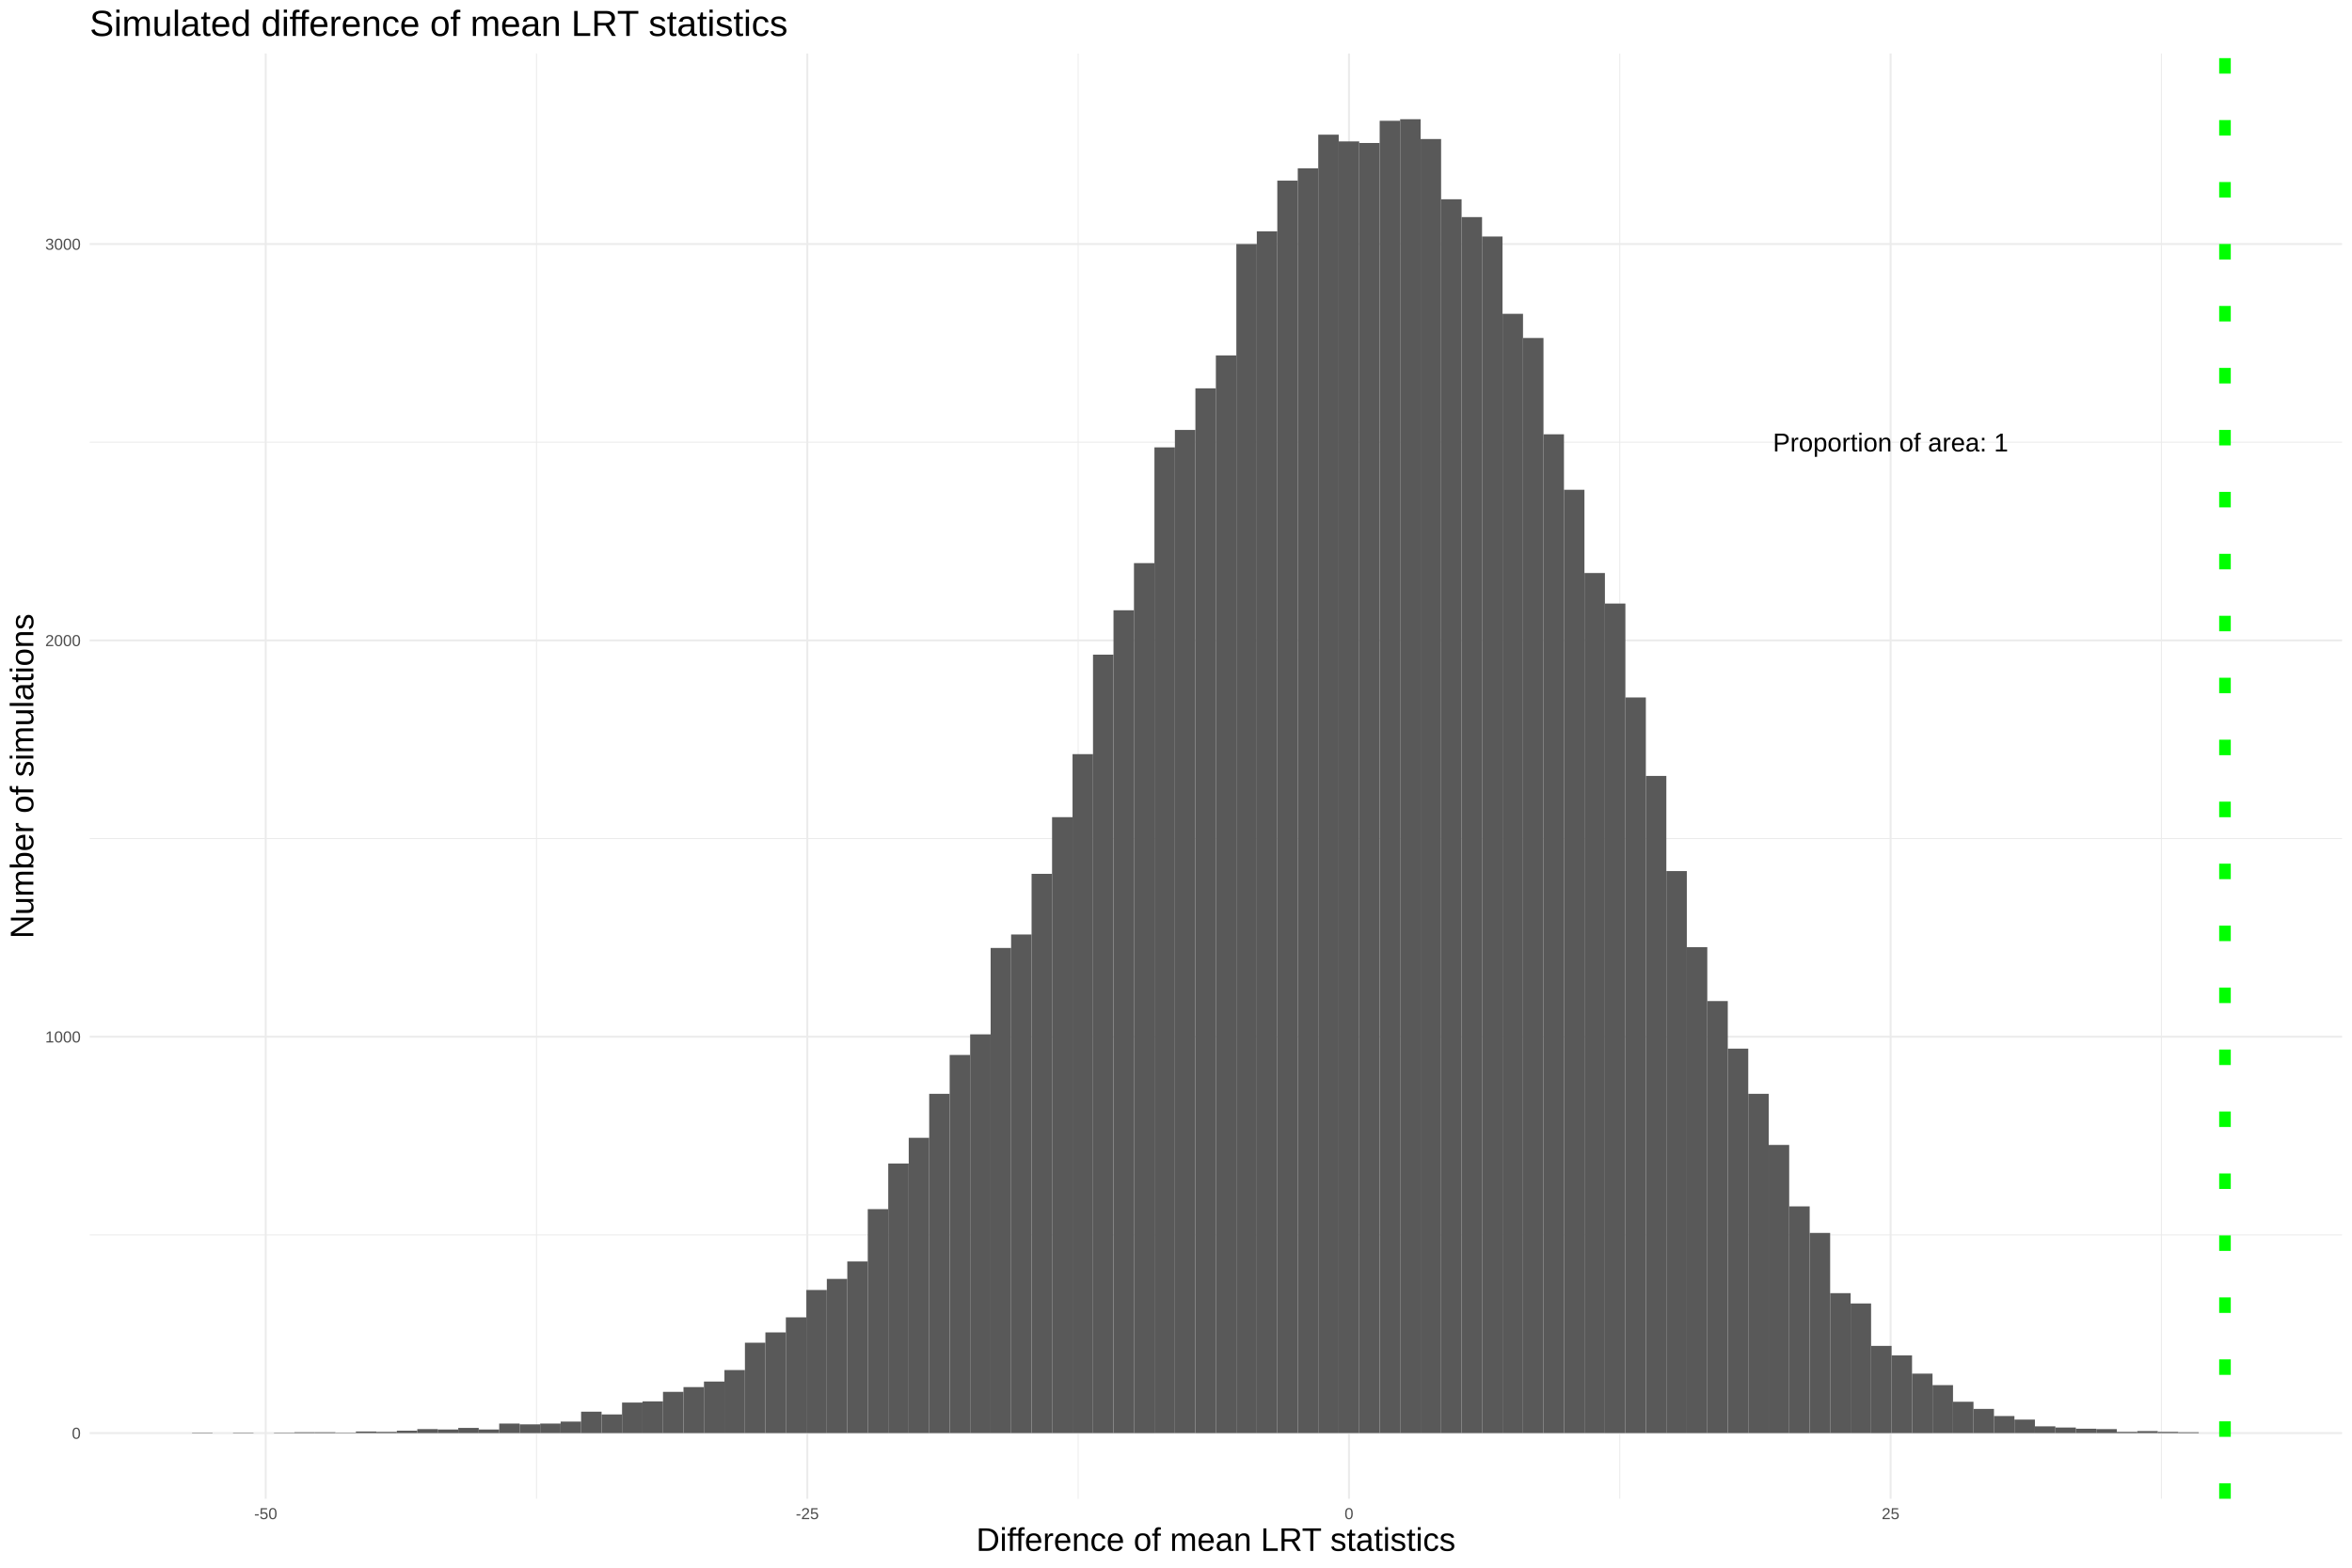
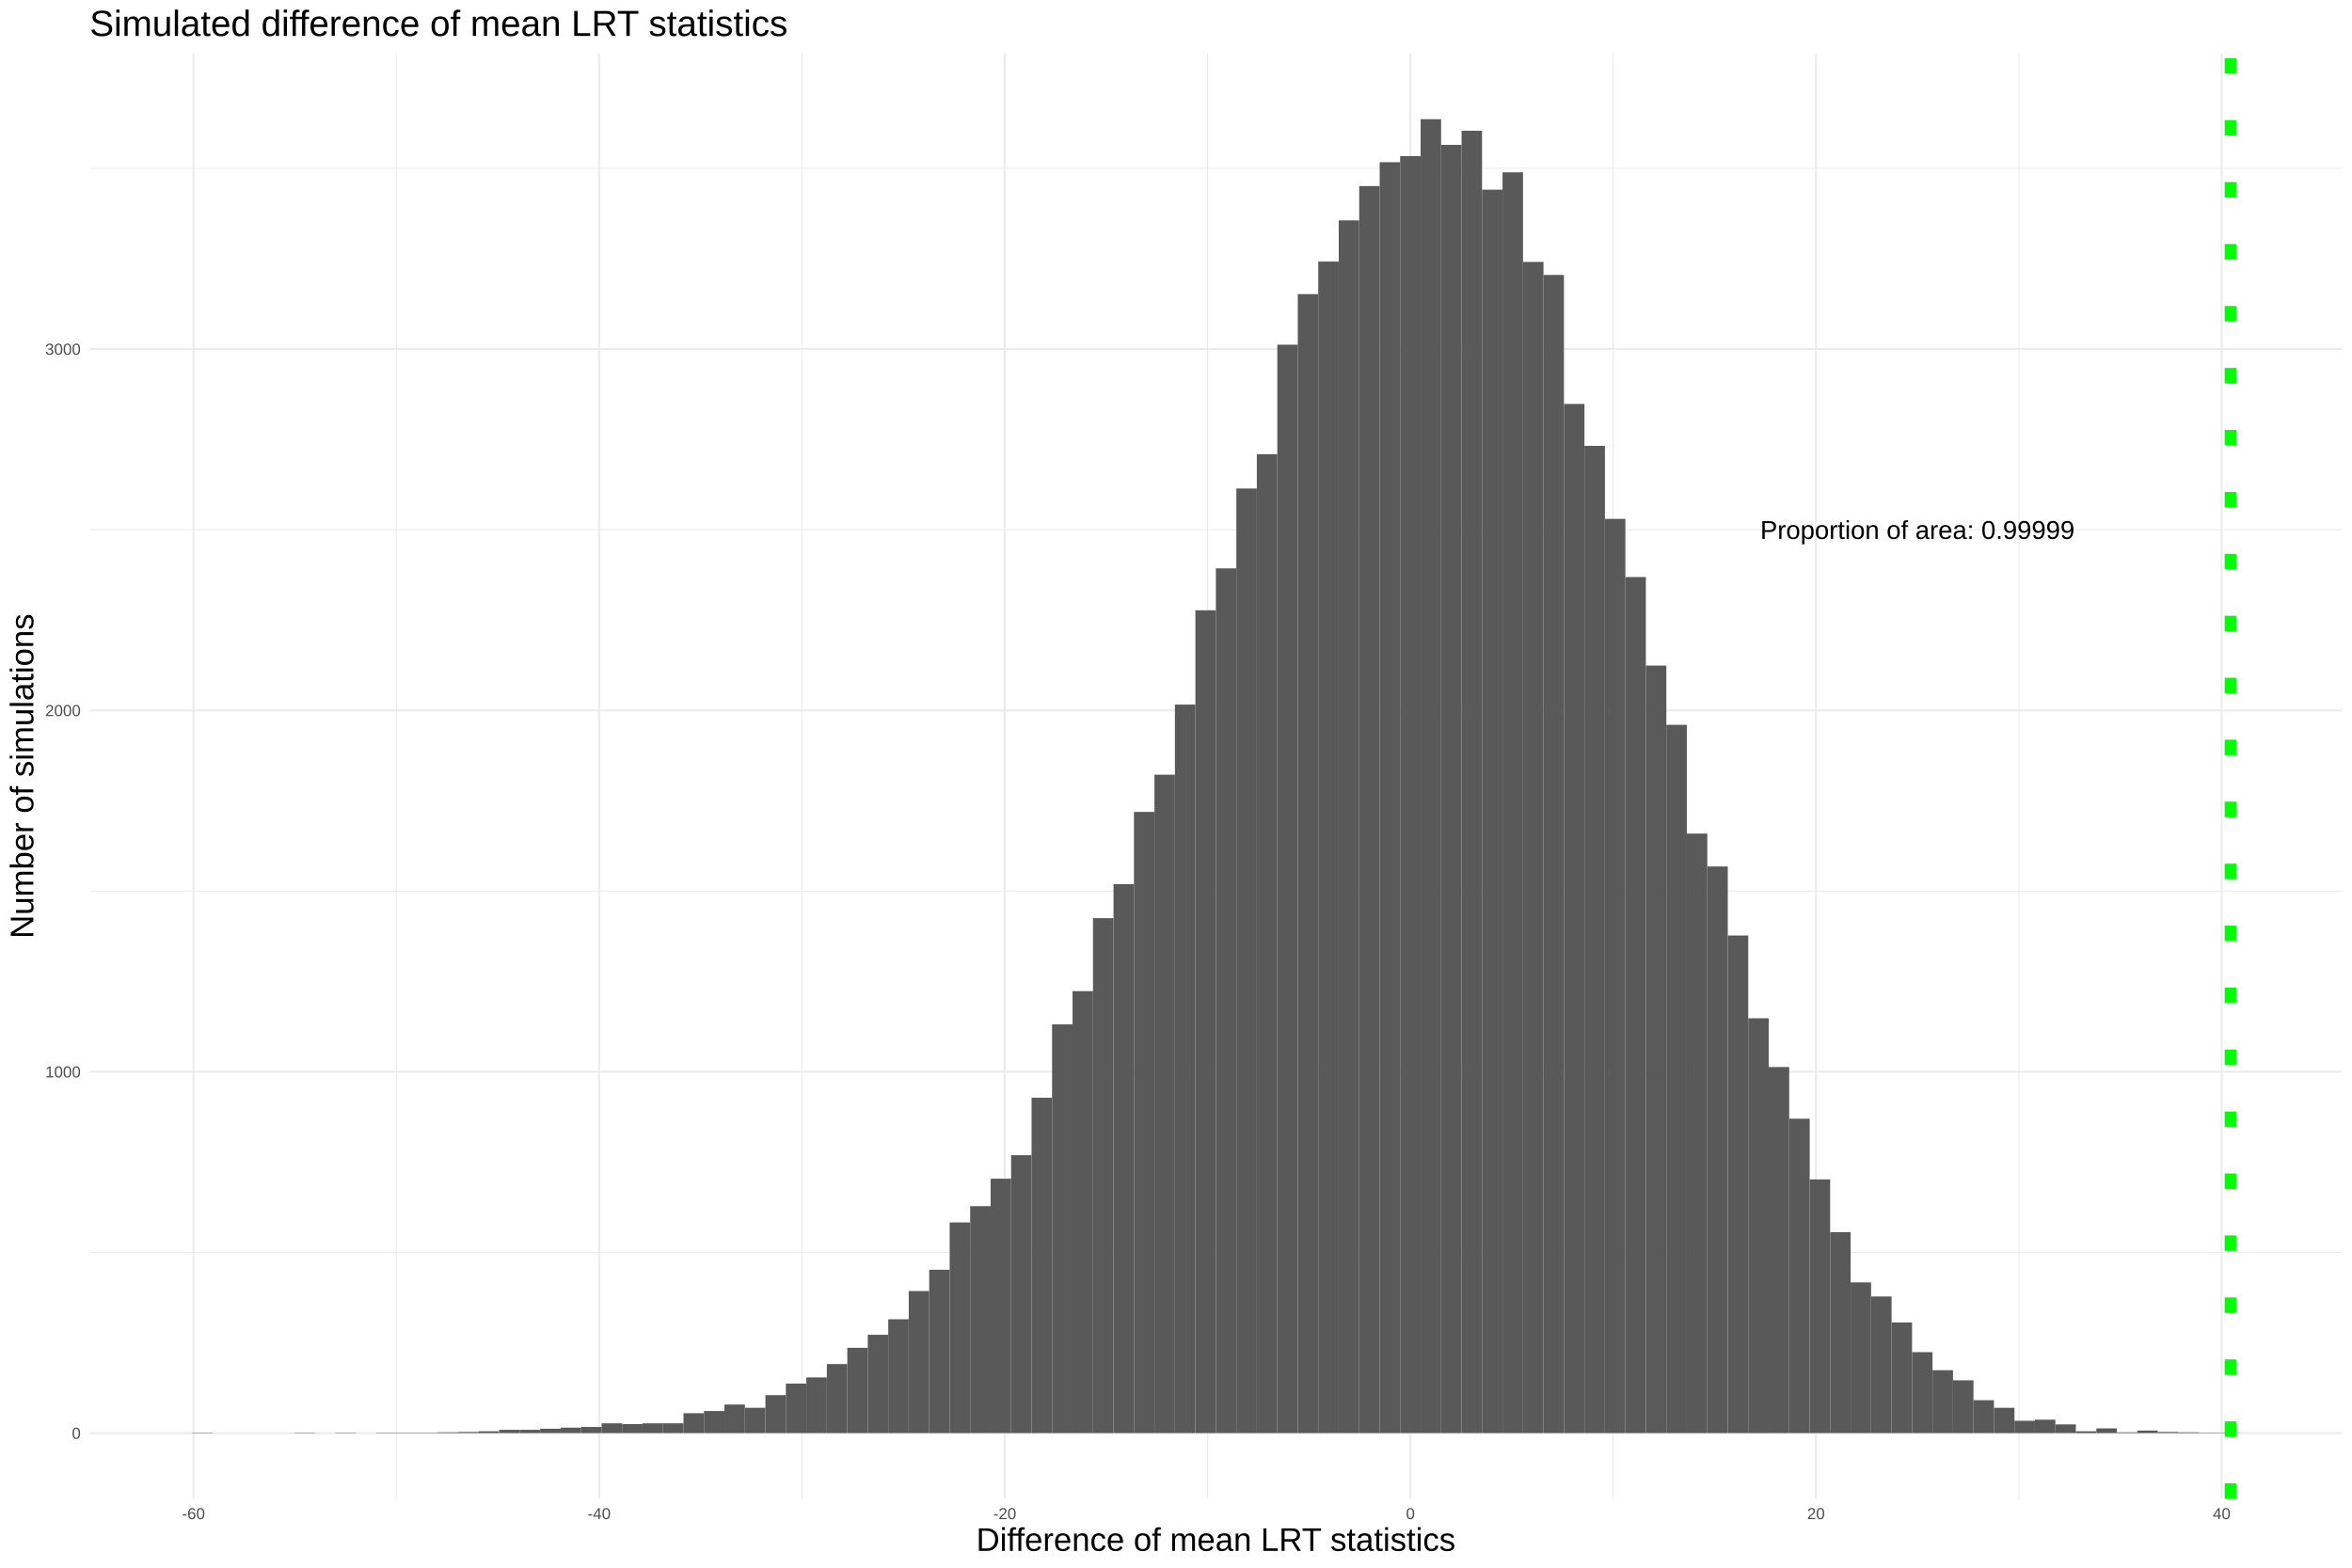
<svg xmlns="http://www.w3.org/2000/svg" class="svglite" width="1296.00pt" height="864.00pt" viewBox="0 0 1296.00 864.00">
  <defs>
    <style type="text/css">
    .svglite line, .svglite polyline, .svglite polygon, .svglite path, .svglite rect, .svglite circle {
      fill: none;
      stroke: #000000;
      stroke-linecap: round;
      stroke-linejoin: round;
      stroke-miterlimit: 10.00;
    }
    .svglite text {
      white-space: pre;
    }
  </style>
  </defs>
  <rect width="100%" height="100%" style="stroke: none; fill: none;" />
  <defs>
    <clipPath id="cpMC4wMHwxMjk2LjAwfDAuMDB8ODY0LjAw">
      <rect x="0.00" y="0.00" width="1296.00" height="864.00" />
    </clipPath>
  </defs>
  <g clip-path="url(#cpMC4wMHwxMjk2LjAwfDAuMDB8ODY0LjAw)">
</g>
  <defs>
    <clipPath id="cpNDkuNDJ8MTI5MC41MnwyOS40OXw4MjYuMDI=">
      <rect x="49.42" y="29.49" width="1241.10" height="796.52" />
    </clipPath>
  </defs>
  <g clip-path="url(#cpNDkuNDJ8MTI5MC41MnwyOS40OXw4MjYuMDI=)">
-     <polyline points="49.42,680.59 1290.52,680.59 " style="stroke-width: 0.53; stroke: #EBEBEB; stroke-linecap: butt;" />
-     <polyline points="49.42,462.16 1290.52,462.16 " style="stroke-width: 0.53; stroke: #EBEBEB; stroke-linecap: butt;" />
-     <polyline points="49.42,243.72 1290.52,243.72 " style="stroke-width: 0.53; stroke: #EBEBEB; stroke-linecap: butt;" />
-     <polyline points="295.63,826.02 295.63,29.49 " style="stroke-width: 0.53; stroke: #EBEBEB; stroke-linecap: butt;" />
-     <polyline points="594.08,826.02 594.08,29.49 " style="stroke-width: 0.53; stroke: #EBEBEB; stroke-linecap: butt;" />
-     <polyline points="892.53,826.02 892.53,29.49 " style="stroke-width: 0.53; stroke: #EBEBEB; stroke-linecap: butt;" />
-     <polyline points="1190.98,826.02 1190.98,29.49 " style="stroke-width: 0.53; stroke: #EBEBEB; stroke-linecap: butt;" />
+     <polyline points="49.42,690.24 1290.52,690.24 " style="stroke-width: 0.53; stroke: #EBEBEB; stroke-linecap: butt;" />
+     <polyline points="49.42,491.08 1290.52,491.08 " style="stroke-width: 0.53; stroke: #EBEBEB; stroke-linecap: butt;" />
+     <polyline points="49.42,291.93 1290.52,291.93 " style="stroke-width: 0.53; stroke: #EBEBEB; stroke-linecap: butt;" />
+     <polyline points="49.42,92.78 1290.52,92.78 " style="stroke-width: 0.53; stroke: #EBEBEB; stroke-linecap: butt;" />
+     <polyline points="218.38,826.02 218.38,29.49 " style="stroke-width: 0.53; stroke: #EBEBEB; stroke-linecap: butt;" />
+     <polyline points="441.89,826.02 441.89,29.49 " style="stroke-width: 0.53; stroke: #EBEBEB; stroke-linecap: butt;" />
+     <polyline points="665.40,826.02 665.40,29.49 " style="stroke-width: 0.53; stroke: #EBEBEB; stroke-linecap: butt;" />
+     <polyline points="888.91,826.02 888.91,29.49 " style="stroke-width: 0.53; stroke: #EBEBEB; stroke-linecap: butt;" />
+     <polyline points="1112.42,826.02 1112.42,29.49 " style="stroke-width: 0.53; stroke: #EBEBEB; stroke-linecap: butt;" />
    <polyline points="49.42,789.81 1290.52,789.81 " style="stroke-width: 1.07; stroke: #EBEBEB; stroke-linecap: butt;" />
-     <polyline points="49.42,571.38 1290.52,571.38 " style="stroke-width: 1.07; stroke: #EBEBEB; stroke-linecap: butt;" />
-     <polyline points="49.42,352.94 1290.52,352.94 " style="stroke-width: 1.07; stroke: #EBEBEB; stroke-linecap: butt;" />
-     <polyline points="49.42,134.50 1290.52,134.50 " style="stroke-width: 1.07; stroke: #EBEBEB; stroke-linecap: butt;" />
-     <polyline points="146.41,826.02 146.41,29.49 " style="stroke-width: 1.07; stroke: #EBEBEB; stroke-linecap: butt;" />
-     <polyline points="444.86,826.02 444.86,29.49 " style="stroke-width: 1.07; stroke: #EBEBEB; stroke-linecap: butt;" />
-     <polyline points="743.31,826.02 743.31,29.49 " style="stroke-width: 1.07; stroke: #EBEBEB; stroke-linecap: butt;" />
-     <polyline points="1041.76,826.02 1041.76,29.49 " style="stroke-width: 1.07; stroke: #EBEBEB; stroke-linecap: butt;" />
-     <rect x="105.83" y="789.59" width="11.28" height="0.22" style="stroke-width: 1.07; stroke: none; stroke-linecap: butt; stroke-linejoin: miter; fill: #595959;" />
+     <polyline points="49.42,590.66 1290.52,590.66 " style="stroke-width: 1.07; stroke: #EBEBEB; stroke-linecap: butt;" />
+     <polyline points="49.42,391.51 1290.52,391.51 " style="stroke-width: 1.07; stroke: #EBEBEB; stroke-linecap: butt;" />
+     <polyline points="49.42,192.36 1290.52,192.36 " style="stroke-width: 1.07; stroke: #EBEBEB; stroke-linecap: butt;" />
+     <polyline points="106.63,826.02 106.63,29.49 " style="stroke-width: 1.07; stroke: #EBEBEB; stroke-linecap: butt;" />
+     <polyline points="330.14,826.02 330.14,29.49 " style="stroke-width: 1.07; stroke: #EBEBEB; stroke-linecap: butt;" />
+     <polyline points="553.65,826.02 553.65,29.49 " style="stroke-width: 1.07; stroke: #EBEBEB; stroke-linecap: butt;" />
+     <polyline points="777.16,826.02 777.16,29.49 " style="stroke-width: 1.07; stroke: #EBEBEB; stroke-linecap: butt;" />
+     <polyline points="1000.66,826.02 1000.66,29.49 " style="stroke-width: 1.07; stroke: #EBEBEB; stroke-linecap: butt;" />
+     <polyline points="1224.17,826.02 1224.17,29.49 " style="stroke-width: 1.07; stroke: #EBEBEB; stroke-linecap: butt;" />
+     <rect x="105.83" y="789.61" width="11.28" height="0.20" style="stroke-width: 1.07; stroke: none; stroke-linecap: butt; stroke-linejoin: miter; fill: #595959;" />
    <rect x="117.11" y="789.81" width="11.28" height="0.00" style="stroke-width: 1.07; stroke: none; stroke-linecap: butt; stroke-linejoin: miter; fill: #595959;" />
-     <rect x="128.40" y="789.59" width="11.28" height="0.22" style="stroke-width: 1.07; stroke: none; stroke-linecap: butt; stroke-linejoin: miter; fill: #595959;" />
+     <rect x="128.40" y="789.81" width="11.28" height="0.00" style="stroke-width: 1.07; stroke: none; stroke-linecap: butt; stroke-linejoin: miter; fill: #595959;" />
    <rect x="139.68" y="789.81" width="11.28" height="0.00" style="stroke-width: 1.07; stroke: none; stroke-linecap: butt; stroke-linejoin: miter; fill: #595959;" />
-     <rect x="150.96" y="789.59" width="11.28" height="0.22" style="stroke-width: 1.07; stroke: none; stroke-linecap: butt; stroke-linejoin: miter; fill: #595959;" />
-     <rect x="162.24" y="789.37" width="11.28" height="0.44" style="stroke-width: 1.07; stroke: none; stroke-linecap: butt; stroke-linejoin: miter; fill: #595959;" />
-     <rect x="173.53" y="789.37" width="11.28" height="0.44" style="stroke-width: 1.07; stroke: none; stroke-linecap: butt; stroke-linejoin: miter; fill: #595959;" />
-     <rect x="184.81" y="789.59" width="11.28" height="0.22" style="stroke-width: 1.07; stroke: none; stroke-linecap: butt; stroke-linejoin: miter; fill: #595959;" />
-     <rect x="196.09" y="788.94" width="11.28" height="0.87" style="stroke-width: 1.07; stroke: none; stroke-linecap: butt; stroke-linejoin: miter; fill: #595959;" />
-     <rect x="207.38" y="789.16" width="11.28" height="0.66" style="stroke-width: 1.07; stroke: none; stroke-linecap: butt; stroke-linejoin: miter; fill: #595959;" />
-     <rect x="218.66" y="788.50" width="11.28" height="1.31" style="stroke-width: 1.07; stroke: none; stroke-linecap: butt; stroke-linejoin: miter; fill: #595959;" />
-     <rect x="229.94" y="787.63" width="11.28" height="2.18" style="stroke-width: 1.07; stroke: none; stroke-linecap: butt; stroke-linejoin: miter; fill: #595959;" />
-     <rect x="241.22" y="787.84" width="11.28" height="1.97" style="stroke-width: 1.07; stroke: none; stroke-linecap: butt; stroke-linejoin: miter; fill: #595959;" />
-     <rect x="252.51" y="786.97" width="11.28" height="2.84" style="stroke-width: 1.07; stroke: none; stroke-linecap: butt; stroke-linejoin: miter; fill: #595959;" />
-     <rect x="263.79" y="787.84" width="11.28" height="1.97" style="stroke-width: 1.07; stroke: none; stroke-linecap: butt; stroke-linejoin: miter; fill: #595959;" />
-     <rect x="275.07" y="784.57" width="11.28" height="5.24" style="stroke-width: 1.07; stroke: none; stroke-linecap: butt; stroke-linejoin: miter; fill: #595959;" />
-     <rect x="286.36" y="785.01" width="11.28" height="4.81" style="stroke-width: 1.07; stroke: none; stroke-linecap: butt; stroke-linejoin: miter; fill: #595959;" />
-     <rect x="297.64" y="784.57" width="11.28" height="5.24" style="stroke-width: 1.07; stroke: none; stroke-linecap: butt; stroke-linejoin: miter; fill: #595959;" />
-     <rect x="308.92" y="783.48" width="11.28" height="6.33" style="stroke-width: 1.07; stroke: none; stroke-linecap: butt; stroke-linejoin: miter; fill: #595959;" />
-     <rect x="320.20" y="778.02" width="11.28" height="11.80" style="stroke-width: 1.07; stroke: none; stroke-linecap: butt; stroke-linejoin: miter; fill: #595959;" />
-     <rect x="331.49" y="779.54" width="11.28" height="10.27" style="stroke-width: 1.07; stroke: none; stroke-linecap: butt; stroke-linejoin: miter; fill: #595959;" />
-     <rect x="342.77" y="772.99" width="11.28" height="16.82" style="stroke-width: 1.07; stroke: none; stroke-linecap: butt; stroke-linejoin: miter; fill: #595959;" />
-     <rect x="354.05" y="772.34" width="11.28" height="17.47" style="stroke-width: 1.07; stroke: none; stroke-linecap: butt; stroke-linejoin: miter; fill: #595959;" />
-     <rect x="365.33" y="767.09" width="11.28" height="22.72" style="stroke-width: 1.07; stroke: none; stroke-linecap: butt; stroke-linejoin: miter; fill: #595959;" />
-     <rect x="376.62" y="764.47" width="11.28" height="25.34" style="stroke-width: 1.07; stroke: none; stroke-linecap: butt; stroke-linejoin: miter; fill: #595959;" />
-     <rect x="387.90" y="761.41" width="11.28" height="28.40" style="stroke-width: 1.07; stroke: none; stroke-linecap: butt; stroke-linejoin: miter; fill: #595959;" />
-     <rect x="399.18" y="755.08" width="11.28" height="34.73" style="stroke-width: 1.07; stroke: none; stroke-linecap: butt; stroke-linejoin: miter; fill: #595959;" />
-     <rect x="410.47" y="740.01" width="11.28" height="49.80" style="stroke-width: 1.07; stroke: none; stroke-linecap: butt; stroke-linejoin: miter; fill: #595959;" />
-     <rect x="421.75" y="734.33" width="11.28" height="55.48" style="stroke-width: 1.07; stroke: none; stroke-linecap: butt; stroke-linejoin: miter; fill: #595959;" />
-     <rect x="433.03" y="726.03" width="11.28" height="63.78" style="stroke-width: 1.07; stroke: none; stroke-linecap: butt; stroke-linejoin: miter; fill: #595959;" />
-     <rect x="444.31" y="710.96" width="11.28" height="78.86" style="stroke-width: 1.07; stroke: none; stroke-linecap: butt; stroke-linejoin: miter; fill: #595959;" />
-     <rect x="455.60" y="704.84" width="11.28" height="84.97" style="stroke-width: 1.07; stroke: none; stroke-linecap: butt; stroke-linejoin: miter; fill: #595959;" />
-     <rect x="466.88" y="695.23" width="11.28" height="94.58" style="stroke-width: 1.07; stroke: none; stroke-linecap: butt; stroke-linejoin: miter; fill: #595959;" />
-     <rect x="478.16" y="666.39" width="11.28" height="123.42" style="stroke-width: 1.07; stroke: none; stroke-linecap: butt; stroke-linejoin: miter; fill: #595959;" />
-     <rect x="489.44" y="641.27" width="11.28" height="148.54" style="stroke-width: 1.07; stroke: none; stroke-linecap: butt; stroke-linejoin: miter; fill: #595959;" />
-     <rect x="500.73" y="627.08" width="11.28" height="162.73" style="stroke-width: 1.07; stroke: none; stroke-linecap: butt; stroke-linejoin: miter; fill: #595959;" />
-     <rect x="512.01" y="602.83" width="11.28" height="186.98" style="stroke-width: 1.07; stroke: none; stroke-linecap: butt; stroke-linejoin: miter; fill: #595959;" />
-     <rect x="523.29" y="581.42" width="11.28" height="208.39" style="stroke-width: 1.07; stroke: none; stroke-linecap: butt; stroke-linejoin: miter; fill: #595959;" />
-     <rect x="534.58" y="570.06" width="11.28" height="219.75" style="stroke-width: 1.07; stroke: none; stroke-linecap: butt; stroke-linejoin: miter; fill: #595959;" />
-     <rect x="545.86" y="522.45" width="11.28" height="267.36" style="stroke-width: 1.07; stroke: none; stroke-linecap: butt; stroke-linejoin: miter; fill: #595959;" />
-     <rect x="557.14" y="515.02" width="11.28" height="274.79" style="stroke-width: 1.07; stroke: none; stroke-linecap: butt; stroke-linejoin: miter; fill: #595959;" />
-     <rect x="568.42" y="481.60" width="11.28" height="308.21" style="stroke-width: 1.07; stroke: none; stroke-linecap: butt; stroke-linejoin: miter; fill: #595959;" />
-     <rect x="579.71" y="450.36" width="11.28" height="339.45" style="stroke-width: 1.07; stroke: none; stroke-linecap: butt; stroke-linejoin: miter; fill: #595959;" />
-     <rect x="590.99" y="415.63" width="11.28" height="374.18" style="stroke-width: 1.07; stroke: none; stroke-linecap: butt; stroke-linejoin: miter; fill: #595959;" />
-     <rect x="602.27" y="360.80" width="11.28" height="429.01" style="stroke-width: 1.07; stroke: none; stroke-linecap: butt; stroke-linejoin: miter; fill: #595959;" />
-     <rect x="613.56" y="336.34" width="11.28" height="453.47" style="stroke-width: 1.07; stroke: none; stroke-linecap: butt; stroke-linejoin: miter; fill: #595959;" />
-     <rect x="624.84" y="310.35" width="11.28" height="479.47" style="stroke-width: 1.07; stroke: none; stroke-linecap: butt; stroke-linejoin: miter; fill: #595959;" />
-     <rect x="636.12" y="246.56" width="11.28" height="543.25" style="stroke-width: 1.07; stroke: none; stroke-linecap: butt; stroke-linejoin: miter; fill: #595959;" />
-     <rect x="647.40" y="236.95" width="11.28" height="552.86" style="stroke-width: 1.07; stroke: none; stroke-linecap: butt; stroke-linejoin: miter; fill: #595959;" />
-     <rect x="658.69" y="214.02" width="11.28" height="575.80" style="stroke-width: 1.07; stroke: none; stroke-linecap: butt; stroke-linejoin: miter; fill: #595959;" />
-     <rect x="669.97" y="195.88" width="11.28" height="593.93" style="stroke-width: 1.07; stroke: none; stroke-linecap: butt; stroke-linejoin: miter; fill: #595959;" />
-     <rect x="681.25" y="134.50" width="11.28" height="655.31" style="stroke-width: 1.07; stroke: none; stroke-linecap: butt; stroke-linejoin: miter; fill: #595959;" />
-     <rect x="692.53" y="127.51" width="11.28" height="662.30" style="stroke-width: 1.07; stroke: none; stroke-linecap: butt; stroke-linejoin: miter; fill: #595959;" />
-     <rect x="703.82" y="99.55" width="11.28" height="690.26" style="stroke-width: 1.07; stroke: none; stroke-linecap: butt; stroke-linejoin: miter; fill: #595959;" />
-     <rect x="715.10" y="92.78" width="11.28" height="697.03" style="stroke-width: 1.07; stroke: none; stroke-linecap: butt; stroke-linejoin: miter; fill: #595959;" />
-     <rect x="726.38" y="74.22" width="11.28" height="715.59" style="stroke-width: 1.07; stroke: none; stroke-linecap: butt; stroke-linejoin: miter; fill: #595959;" />
-     <rect x="737.67" y="77.93" width="11.28" height="711.88" style="stroke-width: 1.07; stroke: none; stroke-linecap: butt; stroke-linejoin: miter; fill: #595959;" />
-     <rect x="748.95" y="78.80" width="11.28" height="711.01" style="stroke-width: 1.07; stroke: none; stroke-linecap: butt; stroke-linejoin: miter; fill: #595959;" />
-     <rect x="760.23" y="66.57" width="11.28" height="723.24" style="stroke-width: 1.07; stroke: none; stroke-linecap: butt; stroke-linejoin: miter; fill: #595959;" />
-     <rect x="771.51" y="65.70" width="11.28" height="724.11" style="stroke-width: 1.07; stroke: none; stroke-linecap: butt; stroke-linejoin: miter; fill: #595959;" />
-     <rect x="782.80" y="76.62" width="11.28" height="713.19" style="stroke-width: 1.07; stroke: none; stroke-linecap: butt; stroke-linejoin: miter; fill: #595959;" />
-     <rect x="794.08" y="109.82" width="11.28" height="679.99" style="stroke-width: 1.07; stroke: none; stroke-linecap: butt; stroke-linejoin: miter; fill: #595959;" />
-     <rect x="805.36" y="119.65" width="11.28" height="670.16" style="stroke-width: 1.07; stroke: none; stroke-linecap: butt; stroke-linejoin: miter; fill: #595959;" />
-     <rect x="816.64" y="130.35" width="11.28" height="659.46" style="stroke-width: 1.07; stroke: none; stroke-linecap: butt; stroke-linejoin: miter; fill: #595959;" />
-     <rect x="827.93" y="172.95" width="11.28" height="616.86" style="stroke-width: 1.07; stroke: none; stroke-linecap: butt; stroke-linejoin: miter; fill: #595959;" />
-     <rect x="839.21" y="186.27" width="11.28" height="603.54" style="stroke-width: 1.07; stroke: none; stroke-linecap: butt; stroke-linejoin: miter; fill: #595959;" />
-     <rect x="850.49" y="239.35" width="11.28" height="550.46" style="stroke-width: 1.07; stroke: none; stroke-linecap: butt; stroke-linejoin: miter; fill: #595959;" />
-     <rect x="861.78" y="269.93" width="11.28" height="519.88" style="stroke-width: 1.07; stroke: none; stroke-linecap: butt; stroke-linejoin: miter; fill: #595959;" />
-     <rect x="873.06" y="315.81" width="11.28" height="474.00" style="stroke-width: 1.07; stroke: none; stroke-linecap: butt; stroke-linejoin: miter; fill: #595959;" />
-     <rect x="884.34" y="332.63" width="11.28" height="457.19" style="stroke-width: 1.07; stroke: none; stroke-linecap: butt; stroke-linejoin: miter; fill: #595959;" />
-     <rect x="895.62" y="384.39" width="11.28" height="405.42" style="stroke-width: 1.07; stroke: none; stroke-linecap: butt; stroke-linejoin: miter; fill: #595959;" />
-     <rect x="906.91" y="427.64" width="11.28" height="362.17" style="stroke-width: 1.07; stroke: none; stroke-linecap: butt; stroke-linejoin: miter; fill: #595959;" />
-     <rect x="918.19" y="480.07" width="11.28" height="309.74" style="stroke-width: 1.07; stroke: none; stroke-linecap: butt; stroke-linejoin: miter; fill: #595959;" />
-     <rect x="929.47" y="522.01" width="11.28" height="267.80" style="stroke-width: 1.07; stroke: none; stroke-linecap: butt; stroke-linejoin: miter; fill: #595959;" />
-     <rect x="940.76" y="551.72" width="11.28" height="238.09" style="stroke-width: 1.07; stroke: none; stroke-linecap: butt; stroke-linejoin: miter; fill: #595959;" />
-     <rect x="952.04" y="577.93" width="11.28" height="211.88" style="stroke-width: 1.07; stroke: none; stroke-linecap: butt; stroke-linejoin: miter; fill: #595959;" />
-     <rect x="963.32" y="602.83" width="11.28" height="186.98" style="stroke-width: 1.07; stroke: none; stroke-linecap: butt; stroke-linejoin: miter; fill: #595959;" />
-     <rect x="974.60" y="631.01" width="11.28" height="158.80" style="stroke-width: 1.07; stroke: none; stroke-linecap: butt; stroke-linejoin: miter; fill: #595959;" />
-     <rect x="985.89" y="664.87" width="11.28" height="124.95" style="stroke-width: 1.07; stroke: none; stroke-linecap: butt; stroke-linejoin: miter; fill: #595959;" />
-     <rect x="997.17" y="679.50" width="11.28" height="110.31" style="stroke-width: 1.07; stroke: none; stroke-linecap: butt; stroke-linejoin: miter; fill: #595959;" />
-     <rect x="1008.45" y="712.70" width="11.28" height="77.11" style="stroke-width: 1.07; stroke: none; stroke-linecap: butt; stroke-linejoin: miter; fill: #595959;" />
-     <rect x="1019.73" y="718.38" width="11.28" height="71.43" style="stroke-width: 1.07; stroke: none; stroke-linecap: butt; stroke-linejoin: miter; fill: #595959;" />
-     <rect x="1031.02" y="741.76" width="11.28" height="48.06" style="stroke-width: 1.07; stroke: none; stroke-linecap: butt; stroke-linejoin: miter; fill: #595959;" />
-     <rect x="1042.30" y="747.00" width="11.28" height="42.81" style="stroke-width: 1.07; stroke: none; stroke-linecap: butt; stroke-linejoin: miter; fill: #595959;" />
-     <rect x="1053.58" y="757.05" width="11.28" height="32.77" style="stroke-width: 1.07; stroke: none; stroke-linecap: butt; stroke-linejoin: miter; fill: #595959;" />
-     <rect x="1064.87" y="763.38" width="11.28" height="26.43" style="stroke-width: 1.07; stroke: none; stroke-linecap: butt; stroke-linejoin: miter; fill: #595959;" />
-     <rect x="1076.15" y="772.55" width="11.28" height="17.26" style="stroke-width: 1.07; stroke: none; stroke-linecap: butt; stroke-linejoin: miter; fill: #595959;" />
-     <rect x="1087.43" y="776.49" width="11.28" height="13.32" style="stroke-width: 1.07; stroke: none; stroke-linecap: butt; stroke-linejoin: miter; fill: #595959;" />
-     <rect x="1098.71" y="780.42" width="11.28" height="9.39" style="stroke-width: 1.07; stroke: none; stroke-linecap: butt; stroke-linejoin: miter; fill: #595959;" />
-     <rect x="1110.00" y="782.38" width="11.28" height="7.43" style="stroke-width: 1.07; stroke: none; stroke-linecap: butt; stroke-linejoin: miter; fill: #595959;" />
-     <rect x="1121.28" y="786.10" width="11.28" height="3.71" style="stroke-width: 1.07; stroke: none; stroke-linecap: butt; stroke-linejoin: miter; fill: #595959;" />
-     <rect x="1132.56" y="786.75" width="11.28" height="3.06" style="stroke-width: 1.07; stroke: none; stroke-linecap: butt; stroke-linejoin: miter; fill: #595959;" />
-     <rect x="1143.84" y="787.41" width="11.28" height="2.40" style="stroke-width: 1.07; stroke: none; stroke-linecap: butt; stroke-linejoin: miter; fill: #595959;" />
-     <rect x="1155.13" y="787.63" width="11.28" height="2.18" style="stroke-width: 1.07; stroke: none; stroke-linecap: butt; stroke-linejoin: miter; fill: #595959;" />
-     <rect x="1166.41" y="789.16" width="11.28" height="0.66" style="stroke-width: 1.07; stroke: none; stroke-linecap: butt; stroke-linejoin: miter; fill: #595959;" />
-     <rect x="1177.69" y="788.72" width="11.28" height="1.09" style="stroke-width: 1.07; stroke: none; stroke-linecap: butt; stroke-linejoin: miter; fill: #595959;" />
-     <rect x="1188.98" y="789.16" width="11.28" height="0.66" style="stroke-width: 1.07; stroke: none; stroke-linecap: butt; stroke-linejoin: miter; fill: #595959;" />
-     <rect x="1200.26" y="789.37" width="11.28" height="0.44" style="stroke-width: 1.07; stroke: none; stroke-linecap: butt; stroke-linejoin: miter; fill: #595959;" />
-     <rect x="1211.54" y="789.81" width="11.28" height="0.00" style="stroke-width: 1.07; stroke: none; stroke-linecap: butt; stroke-linejoin: miter; fill: #595959;" />
-     <rect x="1222.82" y="789.81" width="11.28" height="0.00" style="stroke-width: 1.07; stroke: none; stroke-linecap: butt; stroke-linejoin: miter; fill: #595959;" />
-     <line x1="1226.01" y1="826.02" x2="1226.01" y2="29.49" style="stroke-width: 6.40; stroke: #00FF00; stroke-dasharray: 8.54,25.61; stroke-linecap: butt;" />
-     <text x="1041.76" y="248.81" text-anchor="middle" style="font-size: 14.23px; font-family: &quot;Arial&quot;;" textLength="129.63px" lengthAdjust="spacingAndGlyphs">Proportion of area: 1</text>
+     <rect x="150.96" y="789.81" width="11.28" height="0.00" style="stroke-width: 1.07; stroke: none; stroke-linecap: butt; stroke-linejoin: miter; fill: #595959;" />
+     <rect x="162.24" y="789.61" width="11.28" height="0.20" style="stroke-width: 1.07; stroke: none; stroke-linecap: butt; stroke-linejoin: miter; fill: #595959;" />
+     <rect x="173.53" y="789.81" width="11.28" height="0.00" style="stroke-width: 1.07; stroke: none; stroke-linecap: butt; stroke-linejoin: miter; fill: #595959;" />
+     <rect x="184.81" y="789.61" width="11.28" height="0.20" style="stroke-width: 1.07; stroke: none; stroke-linecap: butt; stroke-linejoin: miter; fill: #595959;" />
+     <rect x="196.09" y="789.81" width="11.28" height="0.00" style="stroke-width: 1.07; stroke: none; stroke-linecap: butt; stroke-linejoin: miter; fill: #595959;" />
+     <rect x="207.38" y="789.61" width="11.28" height="0.20" style="stroke-width: 1.07; stroke: none; stroke-linecap: butt; stroke-linejoin: miter; fill: #595959;" />
+     <rect x="218.66" y="789.61" width="11.28" height="0.20" style="stroke-width: 1.07; stroke: none; stroke-linecap: butt; stroke-linejoin: miter; fill: #595959;" />
+     <rect x="229.94" y="789.61" width="11.28" height="0.20" style="stroke-width: 1.07; stroke: none; stroke-linecap: butt; stroke-linejoin: miter; fill: #595959;" />
+     <rect x="241.22" y="789.41" width="11.28" height="0.40" style="stroke-width: 1.07; stroke: none; stroke-linecap: butt; stroke-linejoin: miter; fill: #595959;" />
+     <rect x="252.51" y="789.21" width="11.28" height="0.60" style="stroke-width: 1.07; stroke: none; stroke-linecap: butt; stroke-linejoin: miter; fill: #595959;" />
+     <rect x="263.79" y="788.82" width="11.28" height="1.00" style="stroke-width: 1.07; stroke: none; stroke-linecap: butt; stroke-linejoin: miter; fill: #595959;" />
+     <rect x="275.07" y="788.02" width="11.28" height="1.79" style="stroke-width: 1.07; stroke: none; stroke-linecap: butt; stroke-linejoin: miter; fill: #595959;" />
+     <rect x="286.36" y="788.02" width="11.28" height="1.79" style="stroke-width: 1.07; stroke: none; stroke-linecap: butt; stroke-linejoin: miter; fill: #595959;" />
+     <rect x="297.64" y="787.42" width="11.28" height="2.39" style="stroke-width: 1.07; stroke: none; stroke-linecap: butt; stroke-linejoin: miter; fill: #595959;" />
+     <rect x="308.92" y="786.82" width="11.28" height="2.99" style="stroke-width: 1.07; stroke: none; stroke-linecap: butt; stroke-linejoin: miter; fill: #595959;" />
+     <rect x="320.20" y="786.43" width="11.28" height="3.39" style="stroke-width: 1.07; stroke: none; stroke-linecap: butt; stroke-linejoin: miter; fill: #595959;" />
+     <rect x="331.49" y="784.43" width="11.28" height="5.38" style="stroke-width: 1.07; stroke: none; stroke-linecap: butt; stroke-linejoin: miter; fill: #595959;" />
+     <rect x="342.77" y="784.83" width="11.28" height="4.98" style="stroke-width: 1.07; stroke: none; stroke-linecap: butt; stroke-linejoin: miter; fill: #595959;" />
+     <rect x="354.05" y="784.43" width="11.28" height="5.38" style="stroke-width: 1.07; stroke: none; stroke-linecap: butt; stroke-linejoin: miter; fill: #595959;" />
+     <rect x="365.33" y="784.43" width="11.28" height="5.38" style="stroke-width: 1.07; stroke: none; stroke-linecap: butt; stroke-linejoin: miter; fill: #595959;" />
+     <rect x="376.62" y="778.86" width="11.28" height="10.95" style="stroke-width: 1.07; stroke: none; stroke-linecap: butt; stroke-linejoin: miter; fill: #595959;" />
+     <rect x="387.90" y="777.66" width="11.28" height="12.15" style="stroke-width: 1.07; stroke: none; stroke-linecap: butt; stroke-linejoin: miter; fill: #595959;" />
+     <rect x="399.18" y="774.08" width="11.28" height="15.73" style="stroke-width: 1.07; stroke: none; stroke-linecap: butt; stroke-linejoin: miter; fill: #595959;" />
+     <rect x="410.47" y="775.87" width="11.28" height="13.94" style="stroke-width: 1.07; stroke: none; stroke-linecap: butt; stroke-linejoin: miter; fill: #595959;" />
+     <rect x="421.75" y="768.90" width="11.28" height="20.91" style="stroke-width: 1.07; stroke: none; stroke-linecap: butt; stroke-linejoin: miter; fill: #595959;" />
+     <rect x="433.03" y="762.53" width="11.28" height="27.28" style="stroke-width: 1.07; stroke: none; stroke-linecap: butt; stroke-linejoin: miter; fill: #595959;" />
+     <rect x="444.31" y="759.14" width="11.28" height="30.67" style="stroke-width: 1.07; stroke: none; stroke-linecap: butt; stroke-linejoin: miter; fill: #595959;" />
+     <rect x="455.60" y="751.77" width="11.28" height="38.04" style="stroke-width: 1.07; stroke: none; stroke-linecap: butt; stroke-linejoin: miter; fill: #595959;" />
+     <rect x="466.88" y="742.81" width="11.28" height="47.00" style="stroke-width: 1.07; stroke: none; stroke-linecap: butt; stroke-linejoin: miter; fill: #595959;" />
+     <rect x="478.16" y="735.64" width="11.28" height="54.17" style="stroke-width: 1.07; stroke: none; stroke-linecap: butt; stroke-linejoin: miter; fill: #595959;" />
+     <rect x="489.44" y="727.08" width="11.28" height="62.73" style="stroke-width: 1.07; stroke: none; stroke-linecap: butt; stroke-linejoin: miter; fill: #595959;" />
+     <rect x="500.73" y="711.54" width="11.28" height="78.27" style="stroke-width: 1.07; stroke: none; stroke-linecap: butt; stroke-linejoin: miter; fill: #595959;" />
+     <rect x="512.01" y="699.79" width="11.28" height="90.02" style="stroke-width: 1.07; stroke: none; stroke-linecap: butt; stroke-linejoin: miter; fill: #595959;" />
+     <rect x="523.29" y="673.71" width="11.28" height="116.11" style="stroke-width: 1.07; stroke: none; stroke-linecap: butt; stroke-linejoin: miter; fill: #595959;" />
+     <rect x="534.58" y="664.74" width="11.28" height="125.07" style="stroke-width: 1.07; stroke: none; stroke-linecap: butt; stroke-linejoin: miter; fill: #595959;" />
+     <rect x="545.86" y="649.61" width="11.28" height="140.20" style="stroke-width: 1.07; stroke: none; stroke-linecap: butt; stroke-linejoin: miter; fill: #595959;" />
+     <rect x="557.14" y="636.66" width="11.28" height="153.15" style="stroke-width: 1.07; stroke: none; stroke-linecap: butt; stroke-linejoin: miter; fill: #595959;" />
+     <rect x="568.42" y="605.00" width="11.28" height="184.81" style="stroke-width: 1.07; stroke: none; stroke-linecap: butt; stroke-linejoin: miter; fill: #595959;" />
+     <rect x="579.71" y="564.57" width="11.28" height="225.24" style="stroke-width: 1.07; stroke: none; stroke-linecap: butt; stroke-linejoin: miter; fill: #595959;" />
+     <rect x="590.99" y="546.25" width="11.28" height="243.56" style="stroke-width: 1.07; stroke: none; stroke-linecap: butt; stroke-linejoin: miter; fill: #595959;" />
+     <rect x="602.27" y="506.02" width="11.28" height="283.79" style="stroke-width: 1.07; stroke: none; stroke-linecap: butt; stroke-linejoin: miter; fill: #595959;" />
+     <rect x="613.56" y="487.30" width="11.28" height="302.51" style="stroke-width: 1.07; stroke: none; stroke-linecap: butt; stroke-linejoin: miter; fill: #595959;" />
+     <rect x="624.84" y="447.47" width="11.28" height="342.34" style="stroke-width: 1.07; stroke: none; stroke-linecap: butt; stroke-linejoin: miter; fill: #595959;" />
+     <rect x="636.12" y="426.96" width="11.28" height="362.85" style="stroke-width: 1.07; stroke: none; stroke-linecap: butt; stroke-linejoin: miter; fill: #595959;" />
+     <rect x="647.40" y="388.32" width="11.28" height="401.49" style="stroke-width: 1.07; stroke: none; stroke-linecap: butt; stroke-linejoin: miter; fill: #595959;" />
+     <rect x="658.69" y="336.34" width="11.28" height="453.47" style="stroke-width: 1.07; stroke: none; stroke-linecap: butt; stroke-linejoin: miter; fill: #595959;" />
+     <rect x="669.97" y="313.24" width="11.28" height="476.57" style="stroke-width: 1.07; stroke: none; stroke-linecap: butt; stroke-linejoin: miter; fill: #595959;" />
+     <rect x="681.25" y="269.23" width="11.28" height="520.58" style="stroke-width: 1.07; stroke: none; stroke-linecap: butt; stroke-linejoin: miter; fill: #595959;" />
+     <rect x="692.53" y="250.31" width="11.28" height="539.50" style="stroke-width: 1.07; stroke: none; stroke-linecap: butt; stroke-linejoin: miter; fill: #595959;" />
+     <rect x="703.82" y="189.97" width="11.28" height="599.84" style="stroke-width: 1.07; stroke: none; stroke-linecap: butt; stroke-linejoin: miter; fill: #595959;" />
+     <rect x="715.10" y="162.09" width="11.28" height="627.72" style="stroke-width: 1.07; stroke: none; stroke-linecap: butt; stroke-linejoin: miter; fill: #595959;" />
+     <rect x="726.38" y="144.16" width="11.28" height="645.65" style="stroke-width: 1.07; stroke: none; stroke-linecap: butt; stroke-linejoin: miter; fill: #595959;" />
+     <rect x="737.67" y="121.46" width="11.28" height="668.35" style="stroke-width: 1.07; stroke: none; stroke-linecap: butt; stroke-linejoin: miter; fill: #595959;" />
+     <rect x="748.95" y="102.54" width="11.28" height="687.27" style="stroke-width: 1.07; stroke: none; stroke-linecap: butt; stroke-linejoin: miter; fill: #595959;" />
+     <rect x="760.23" y="89.40" width="11.28" height="700.41" style="stroke-width: 1.07; stroke: none; stroke-linecap: butt; stroke-linejoin: miter; fill: #595959;" />
+     <rect x="771.51" y="86.01" width="11.28" height="703.80" style="stroke-width: 1.07; stroke: none; stroke-linecap: butt; stroke-linejoin: miter; fill: #595959;" />
+     <rect x="782.80" y="65.70" width="11.28" height="724.11" style="stroke-width: 1.07; stroke: none; stroke-linecap: butt; stroke-linejoin: miter; fill: #595959;" />
+     <rect x="794.08" y="79.84" width="11.28" height="709.97" style="stroke-width: 1.07; stroke: none; stroke-linecap: butt; stroke-linejoin: miter; fill: #595959;" />
+     <rect x="805.36" y="72.07" width="11.28" height="717.74" style="stroke-width: 1.07; stroke: none; stroke-linecap: butt; stroke-linejoin: miter; fill: #595959;" />
+     <rect x="816.64" y="104.53" width="11.28" height="685.28" style="stroke-width: 1.07; stroke: none; stroke-linecap: butt; stroke-linejoin: miter; fill: #595959;" />
+     <rect x="827.93" y="94.97" width="11.28" height="694.84" style="stroke-width: 1.07; stroke: none; stroke-linecap: butt; stroke-linejoin: miter; fill: #595959;" />
+     <rect x="839.21" y="144.36" width="11.28" height="645.45" style="stroke-width: 1.07; stroke: none; stroke-linecap: butt; stroke-linejoin: miter; fill: #595959;" />
+     <rect x="850.49" y="151.53" width="11.28" height="638.28" style="stroke-width: 1.07; stroke: none; stroke-linecap: butt; stroke-linejoin: miter; fill: #595959;" />
+     <rect x="861.78" y="222.63" width="11.28" height="567.18" style="stroke-width: 1.07; stroke: none; stroke-linecap: butt; stroke-linejoin: miter; fill: #595959;" />
+     <rect x="873.06" y="245.73" width="11.28" height="544.08" style="stroke-width: 1.07; stroke: none; stroke-linecap: butt; stroke-linejoin: miter; fill: #595959;" />
+     <rect x="884.34" y="285.96" width="11.28" height="503.85" style="stroke-width: 1.07; stroke: none; stroke-linecap: butt; stroke-linejoin: miter; fill: #595959;" />
+     <rect x="895.62" y="318.02" width="11.28" height="471.79" style="stroke-width: 1.07; stroke: none; stroke-linecap: butt; stroke-linejoin: miter; fill: #595959;" />
+     <rect x="906.91" y="366.81" width="11.28" height="423.00" style="stroke-width: 1.07; stroke: none; stroke-linecap: butt; stroke-linejoin: miter; fill: #595959;" />
+     <rect x="918.19" y="399.47" width="11.28" height="390.34" style="stroke-width: 1.07; stroke: none; stroke-linecap: butt; stroke-linejoin: miter; fill: #595959;" />
+     <rect x="929.47" y="459.42" width="11.28" height="330.39" style="stroke-width: 1.07; stroke: none; stroke-linecap: butt; stroke-linejoin: miter; fill: #595959;" />
+     <rect x="940.76" y="477.54" width="11.28" height="312.27" style="stroke-width: 1.07; stroke: none; stroke-linecap: butt; stroke-linejoin: miter; fill: #595959;" />
+     <rect x="952.04" y="515.58" width="11.28" height="274.23" style="stroke-width: 1.07; stroke: none; stroke-linecap: butt; stroke-linejoin: miter; fill: #595959;" />
+     <rect x="963.32" y="561.19" width="11.28" height="228.63" style="stroke-width: 1.07; stroke: none; stroke-linecap: butt; stroke-linejoin: miter; fill: #595959;" />
+     <rect x="974.60" y="588.07" width="11.28" height="201.74" style="stroke-width: 1.07; stroke: none; stroke-linecap: butt; stroke-linejoin: miter; fill: #595959;" />
+     <rect x="985.89" y="616.55" width="11.28" height="173.26" style="stroke-width: 1.07; stroke: none; stroke-linecap: butt; stroke-linejoin: miter; fill: #595959;" />
+     <rect x="997.17" y="650.01" width="11.28" height="139.80" style="stroke-width: 1.07; stroke: none; stroke-linecap: butt; stroke-linejoin: miter; fill: #595959;" />
+     <rect x="1008.45" y="679.08" width="11.28" height="110.73" style="stroke-width: 1.07; stroke: none; stroke-linecap: butt; stroke-linejoin: miter; fill: #595959;" />
+     <rect x="1019.73" y="706.76" width="11.28" height="83.05" style="stroke-width: 1.07; stroke: none; stroke-linecap: butt; stroke-linejoin: miter; fill: #595959;" />
+     <rect x="1031.02" y="714.53" width="11.28" height="75.28" style="stroke-width: 1.07; stroke: none; stroke-linecap: butt; stroke-linejoin: miter; fill: #595959;" />
+     <rect x="1042.30" y="728.87" width="11.28" height="60.94" style="stroke-width: 1.07; stroke: none; stroke-linecap: butt; stroke-linejoin: miter; fill: #595959;" />
+     <rect x="1053.58" y="745.20" width="11.28" height="44.61" style="stroke-width: 1.07; stroke: none; stroke-linecap: butt; stroke-linejoin: miter; fill: #595959;" />
+     <rect x="1064.87" y="755.16" width="11.28" height="34.65" style="stroke-width: 1.07; stroke: none; stroke-linecap: butt; stroke-linejoin: miter; fill: #595959;" />
+     <rect x="1076.15" y="760.73" width="11.28" height="29.08" style="stroke-width: 1.07; stroke: none; stroke-linecap: butt; stroke-linejoin: miter; fill: #595959;" />
+     <rect x="1087.43" y="771.69" width="11.28" height="18.12" style="stroke-width: 1.07; stroke: none; stroke-linecap: butt; stroke-linejoin: miter; fill: #595959;" />
+     <rect x="1098.71" y="775.87" width="11.28" height="13.94" style="stroke-width: 1.07; stroke: none; stroke-linecap: butt; stroke-linejoin: miter; fill: #595959;" />
+     <rect x="1110.00" y="783.04" width="11.28" height="6.77" style="stroke-width: 1.07; stroke: none; stroke-linecap: butt; stroke-linejoin: miter; fill: #595959;" />
+     <rect x="1121.28" y="782.44" width="11.28" height="7.37" style="stroke-width: 1.07; stroke: none; stroke-linecap: butt; stroke-linejoin: miter; fill: #595959;" />
+     <rect x="1132.56" y="785.03" width="11.28" height="4.78" style="stroke-width: 1.07; stroke: none; stroke-linecap: butt; stroke-linejoin: miter; fill: #595959;" />
+     <rect x="1143.84" y="788.82" width="11.28" height="1.00" style="stroke-width: 1.07; stroke: none; stroke-linecap: butt; stroke-linejoin: miter; fill: #595959;" />
+     <rect x="1155.13" y="787.22" width="11.28" height="2.59" style="stroke-width: 1.07; stroke: none; stroke-linecap: butt; stroke-linejoin: miter; fill: #595959;" />
+     <rect x="1166.41" y="789.41" width="11.28" height="0.40" style="stroke-width: 1.07; stroke: none; stroke-linecap: butt; stroke-linejoin: miter; fill: #595959;" />
+     <rect x="1177.69" y="788.42" width="11.28" height="1.39" style="stroke-width: 1.07; stroke: none; stroke-linecap: butt; stroke-linejoin: miter; fill: #595959;" />
+     <rect x="1188.98" y="789.21" width="11.28" height="0.60" style="stroke-width: 1.07; stroke: none; stroke-linecap: butt; stroke-linejoin: miter; fill: #595959;" />
+     <rect x="1200.26" y="789.41" width="11.28" height="0.40" style="stroke-width: 1.07; stroke: none; stroke-linecap: butt; stroke-linejoin: miter; fill: #595959;" />
+     <rect x="1211.54" y="789.61" width="11.28" height="0.20" style="stroke-width: 1.07; stroke: none; stroke-linecap: butt; stroke-linejoin: miter; fill: #595959;" />
+     <rect x="1222.82" y="789.61" width="11.28" height="0.20" style="stroke-width: 1.07; stroke: none; stroke-linecap: butt; stroke-linejoin: miter; fill: #595959;" />
+     <line x1="1229.03" y1="826.02" x2="1229.03" y2="29.49" style="stroke-width: 6.40; stroke: #00FF00; stroke-dasharray: 8.54,25.61; stroke-linecap: butt;" />
+     <text x="1056.54" y="297.02" text-anchor="middle" style="font-size: 14.23px; font-family: &quot;Arial&quot;;" textLength="173.11px" lengthAdjust="spacingAndGlyphs">Proportion of area: 0.99999</text>
  </g>
  <g clip-path="url(#cpMC4wMHwxMjk2LjAwfDAuMDB8ODY0LjAw)">
    <text x="44.49" y="792.96" text-anchor="end" style="font-size: 8.80px;fill: #4D4D4D; font-family: &quot;Arial&quot;;" textLength="4.90px" lengthAdjust="spacingAndGlyphs">0</text>
-     <text x="44.49" y="574.53" text-anchor="end" style="font-size: 8.80px;fill: #4D4D4D; font-family: &quot;Arial&quot;;" textLength="19.58px" lengthAdjust="spacingAndGlyphs">1000</text>
-     <text x="44.49" y="356.09" text-anchor="end" style="font-size: 8.80px;fill: #4D4D4D; font-family: &quot;Arial&quot;;" textLength="19.58px" lengthAdjust="spacingAndGlyphs">2000</text>
-     <text x="44.49" y="137.65" text-anchor="end" style="font-size: 8.80px;fill: #4D4D4D; font-family: &quot;Arial&quot;;" textLength="19.58px" lengthAdjust="spacingAndGlyphs">3000</text>
-     <text x="146.41" y="837.25" text-anchor="middle" style="font-size: 8.80px;fill: #4D4D4D; font-family: &quot;Arial&quot;;" textLength="12.72px" lengthAdjust="spacingAndGlyphs">-50</text>
-     <text x="444.86" y="837.25" text-anchor="middle" style="font-size: 8.80px;fill: #4D4D4D; font-family: &quot;Arial&quot;;" textLength="12.72px" lengthAdjust="spacingAndGlyphs">-25</text>
-     <text x="743.31" y="837.25" text-anchor="middle" style="font-size: 8.80px;fill: #4D4D4D; font-family: &quot;Arial&quot;;" textLength="4.90px" lengthAdjust="spacingAndGlyphs">0</text>
-     <text x="1041.76" y="837.25" text-anchor="middle" style="font-size: 8.80px;fill: #4D4D4D; font-family: &quot;Arial&quot;;" textLength="9.79px" lengthAdjust="spacingAndGlyphs">25</text>
+     <text x="44.49" y="593.81" text-anchor="end" style="font-size: 8.80px;fill: #4D4D4D; font-family: &quot;Arial&quot;;" textLength="19.58px" lengthAdjust="spacingAndGlyphs">1000</text>
+     <text x="44.49" y="394.66" text-anchor="end" style="font-size: 8.80px;fill: #4D4D4D; font-family: &quot;Arial&quot;;" textLength="19.58px" lengthAdjust="spacingAndGlyphs">2000</text>
+     <text x="44.49" y="195.51" text-anchor="end" style="font-size: 8.80px;fill: #4D4D4D; font-family: &quot;Arial&quot;;" textLength="19.58px" lengthAdjust="spacingAndGlyphs">3000</text>
+     <text x="106.63" y="837.25" text-anchor="middle" style="font-size: 8.80px;fill: #4D4D4D; font-family: &quot;Arial&quot;;" textLength="12.72px" lengthAdjust="spacingAndGlyphs">-60</text>
+     <text x="330.14" y="837.25" text-anchor="middle" style="font-size: 8.80px;fill: #4D4D4D; font-family: &quot;Arial&quot;;" textLength="12.72px" lengthAdjust="spacingAndGlyphs">-40</text>
+     <text x="553.65" y="837.25" text-anchor="middle" style="font-size: 8.80px;fill: #4D4D4D; font-family: &quot;Arial&quot;;" textLength="12.72px" lengthAdjust="spacingAndGlyphs">-20</text>
+     <text x="777.16" y="837.25" text-anchor="middle" style="font-size: 8.80px;fill: #4D4D4D; font-family: &quot;Arial&quot;;" textLength="4.90px" lengthAdjust="spacingAndGlyphs">0</text>
+     <text x="1000.66" y="837.25" text-anchor="middle" style="font-size: 8.80px;fill: #4D4D4D; font-family: &quot;Arial&quot;;" textLength="9.79px" lengthAdjust="spacingAndGlyphs">20</text>
+     <text x="1224.17" y="837.25" text-anchor="middle" style="font-size: 8.80px;fill: #4D4D4D; font-family: &quot;Arial&quot;;" textLength="9.79px" lengthAdjust="spacingAndGlyphs">40</text>
    <text x="669.97" y="854.73" text-anchor="middle" style="font-size: 18.00px; font-family: &quot;Arial&quot;;" textLength="264.12px" lengthAdjust="spacingAndGlyphs">Difference of mean LRT statistics</text>
    <text transform="translate(18.37,427.75) rotate(-90)" text-anchor="middle" style="font-size: 18.00px; font-family: &quot;Arial&quot;;" textLength="179.06px" lengthAdjust="spacingAndGlyphs">Number of simulations</text>
    <text x="49.42" y="19.80" style="font-size: 20.00px; font-family: &quot;Arial&quot;;" textLength="384.68px" lengthAdjust="spacingAndGlyphs">Simulated difference of mean LRT statistics</text>
  </g>
</svg>
